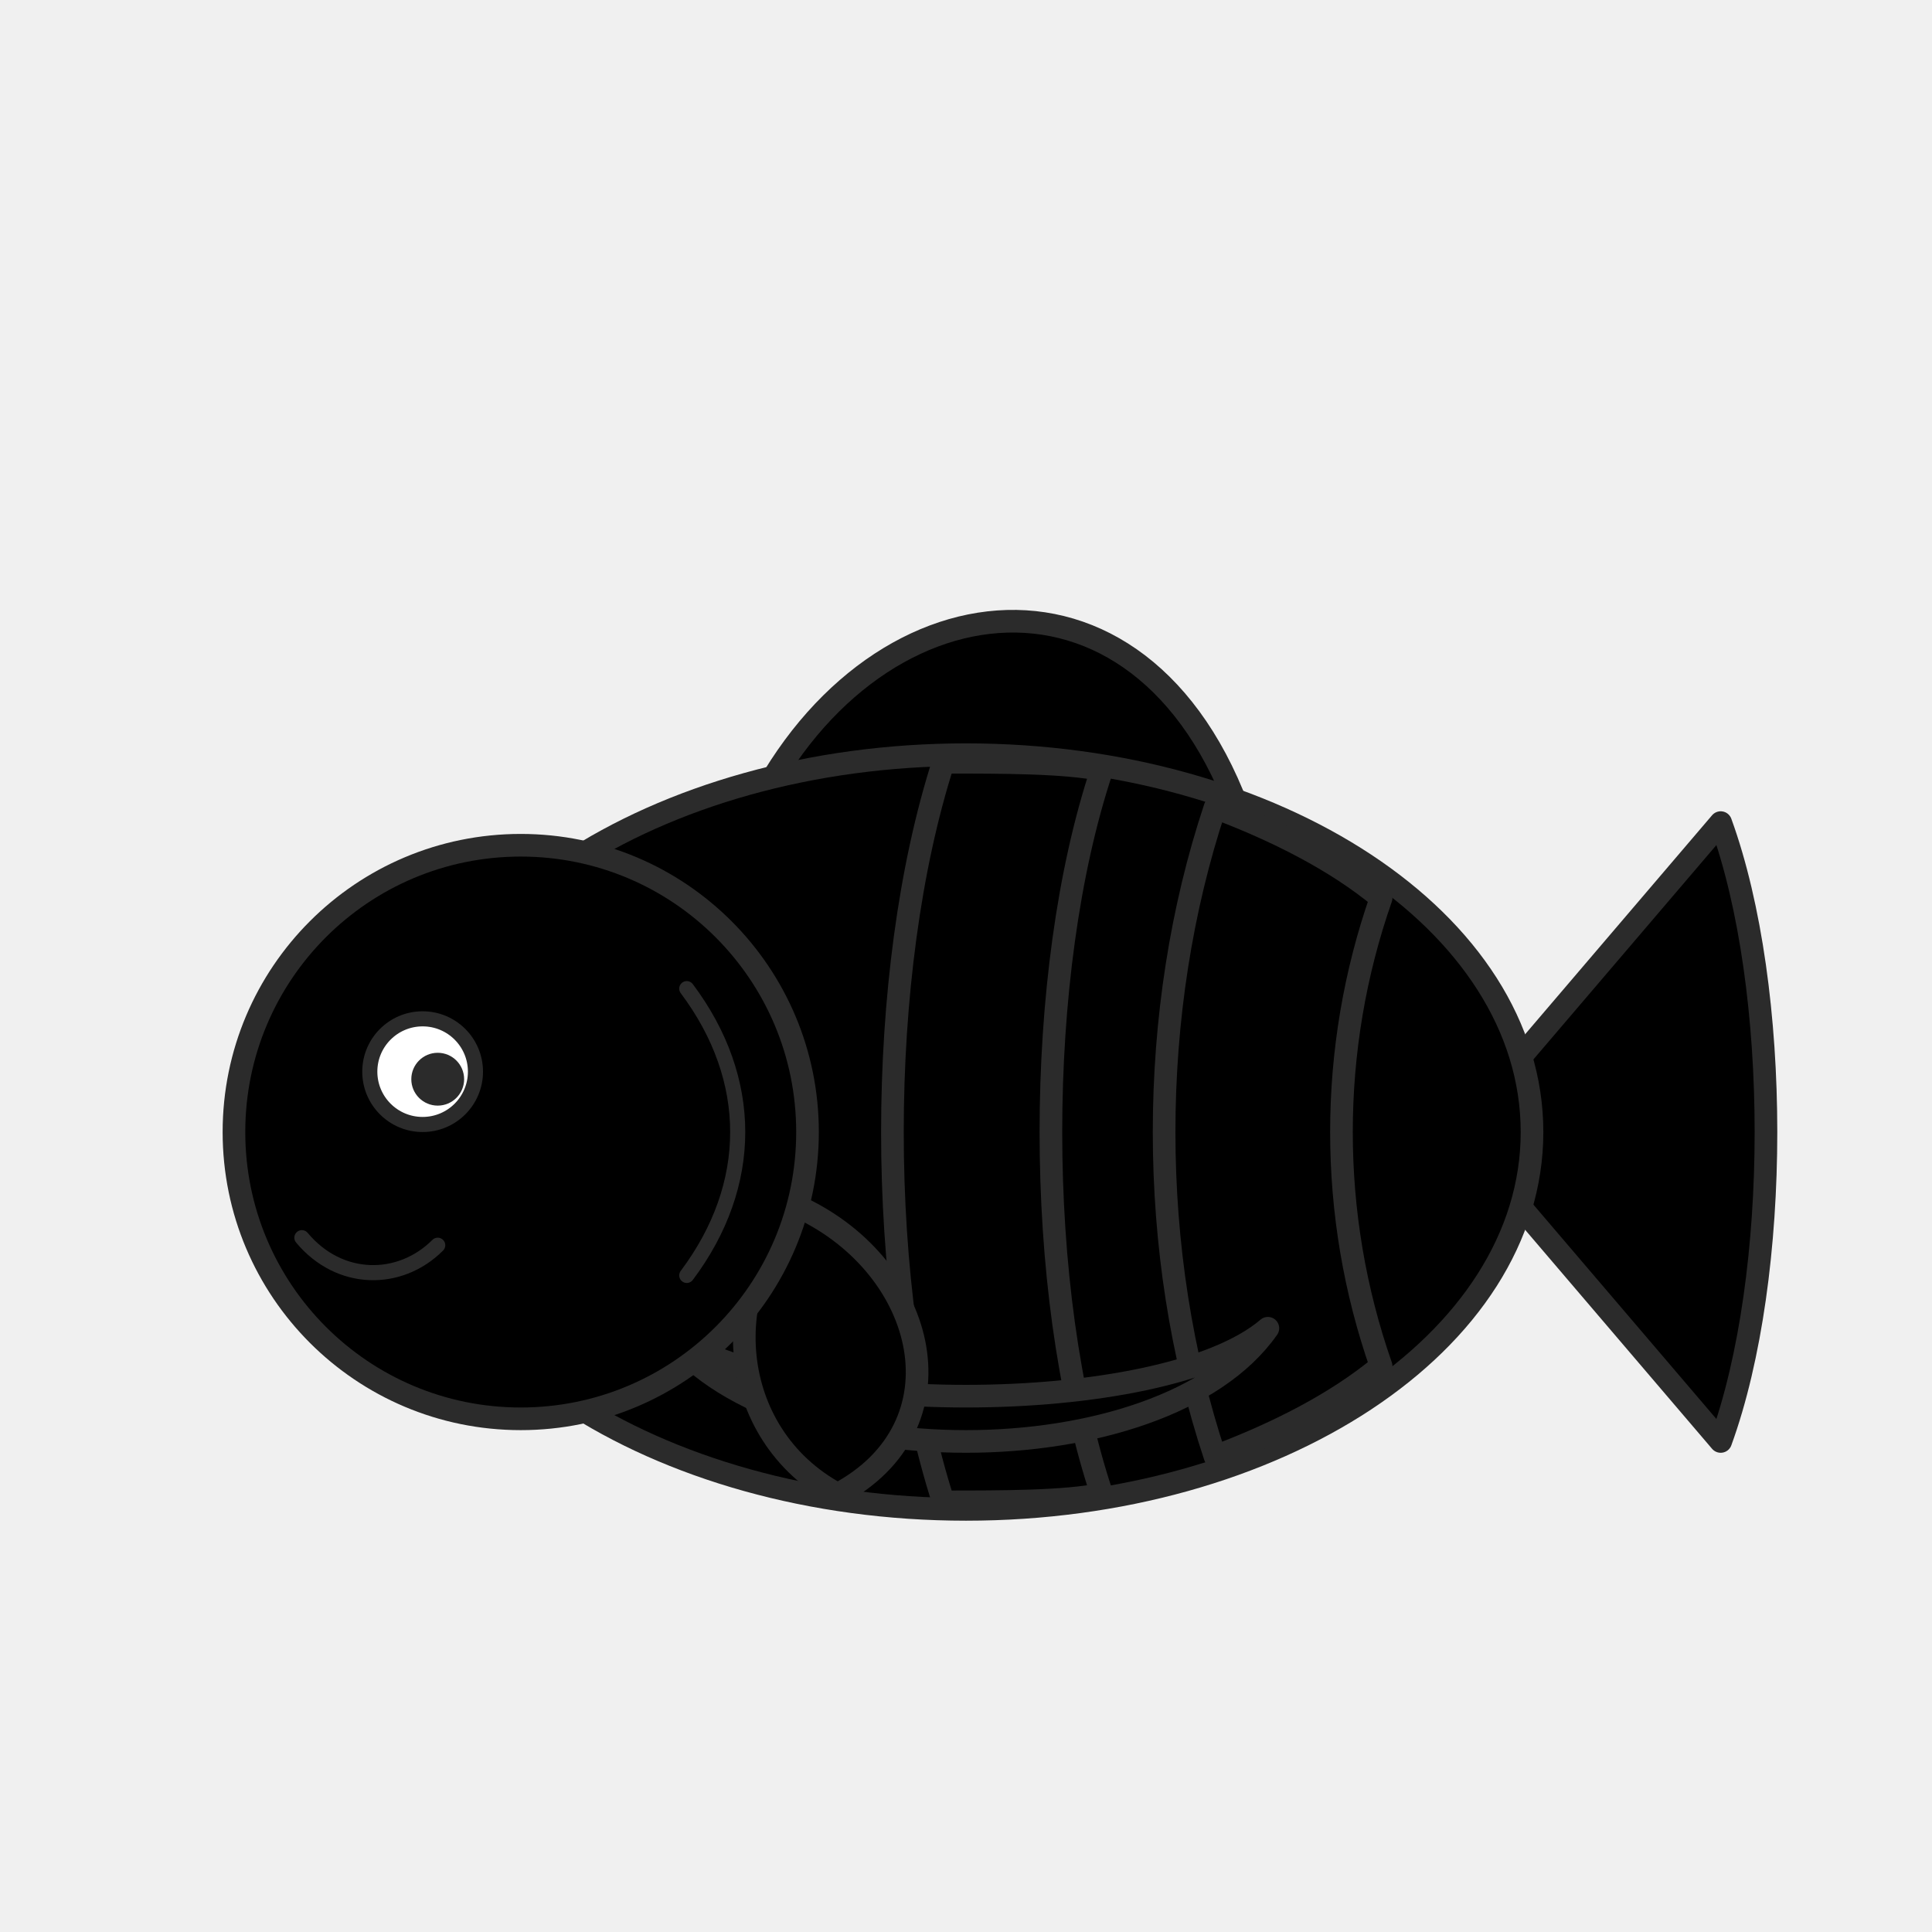
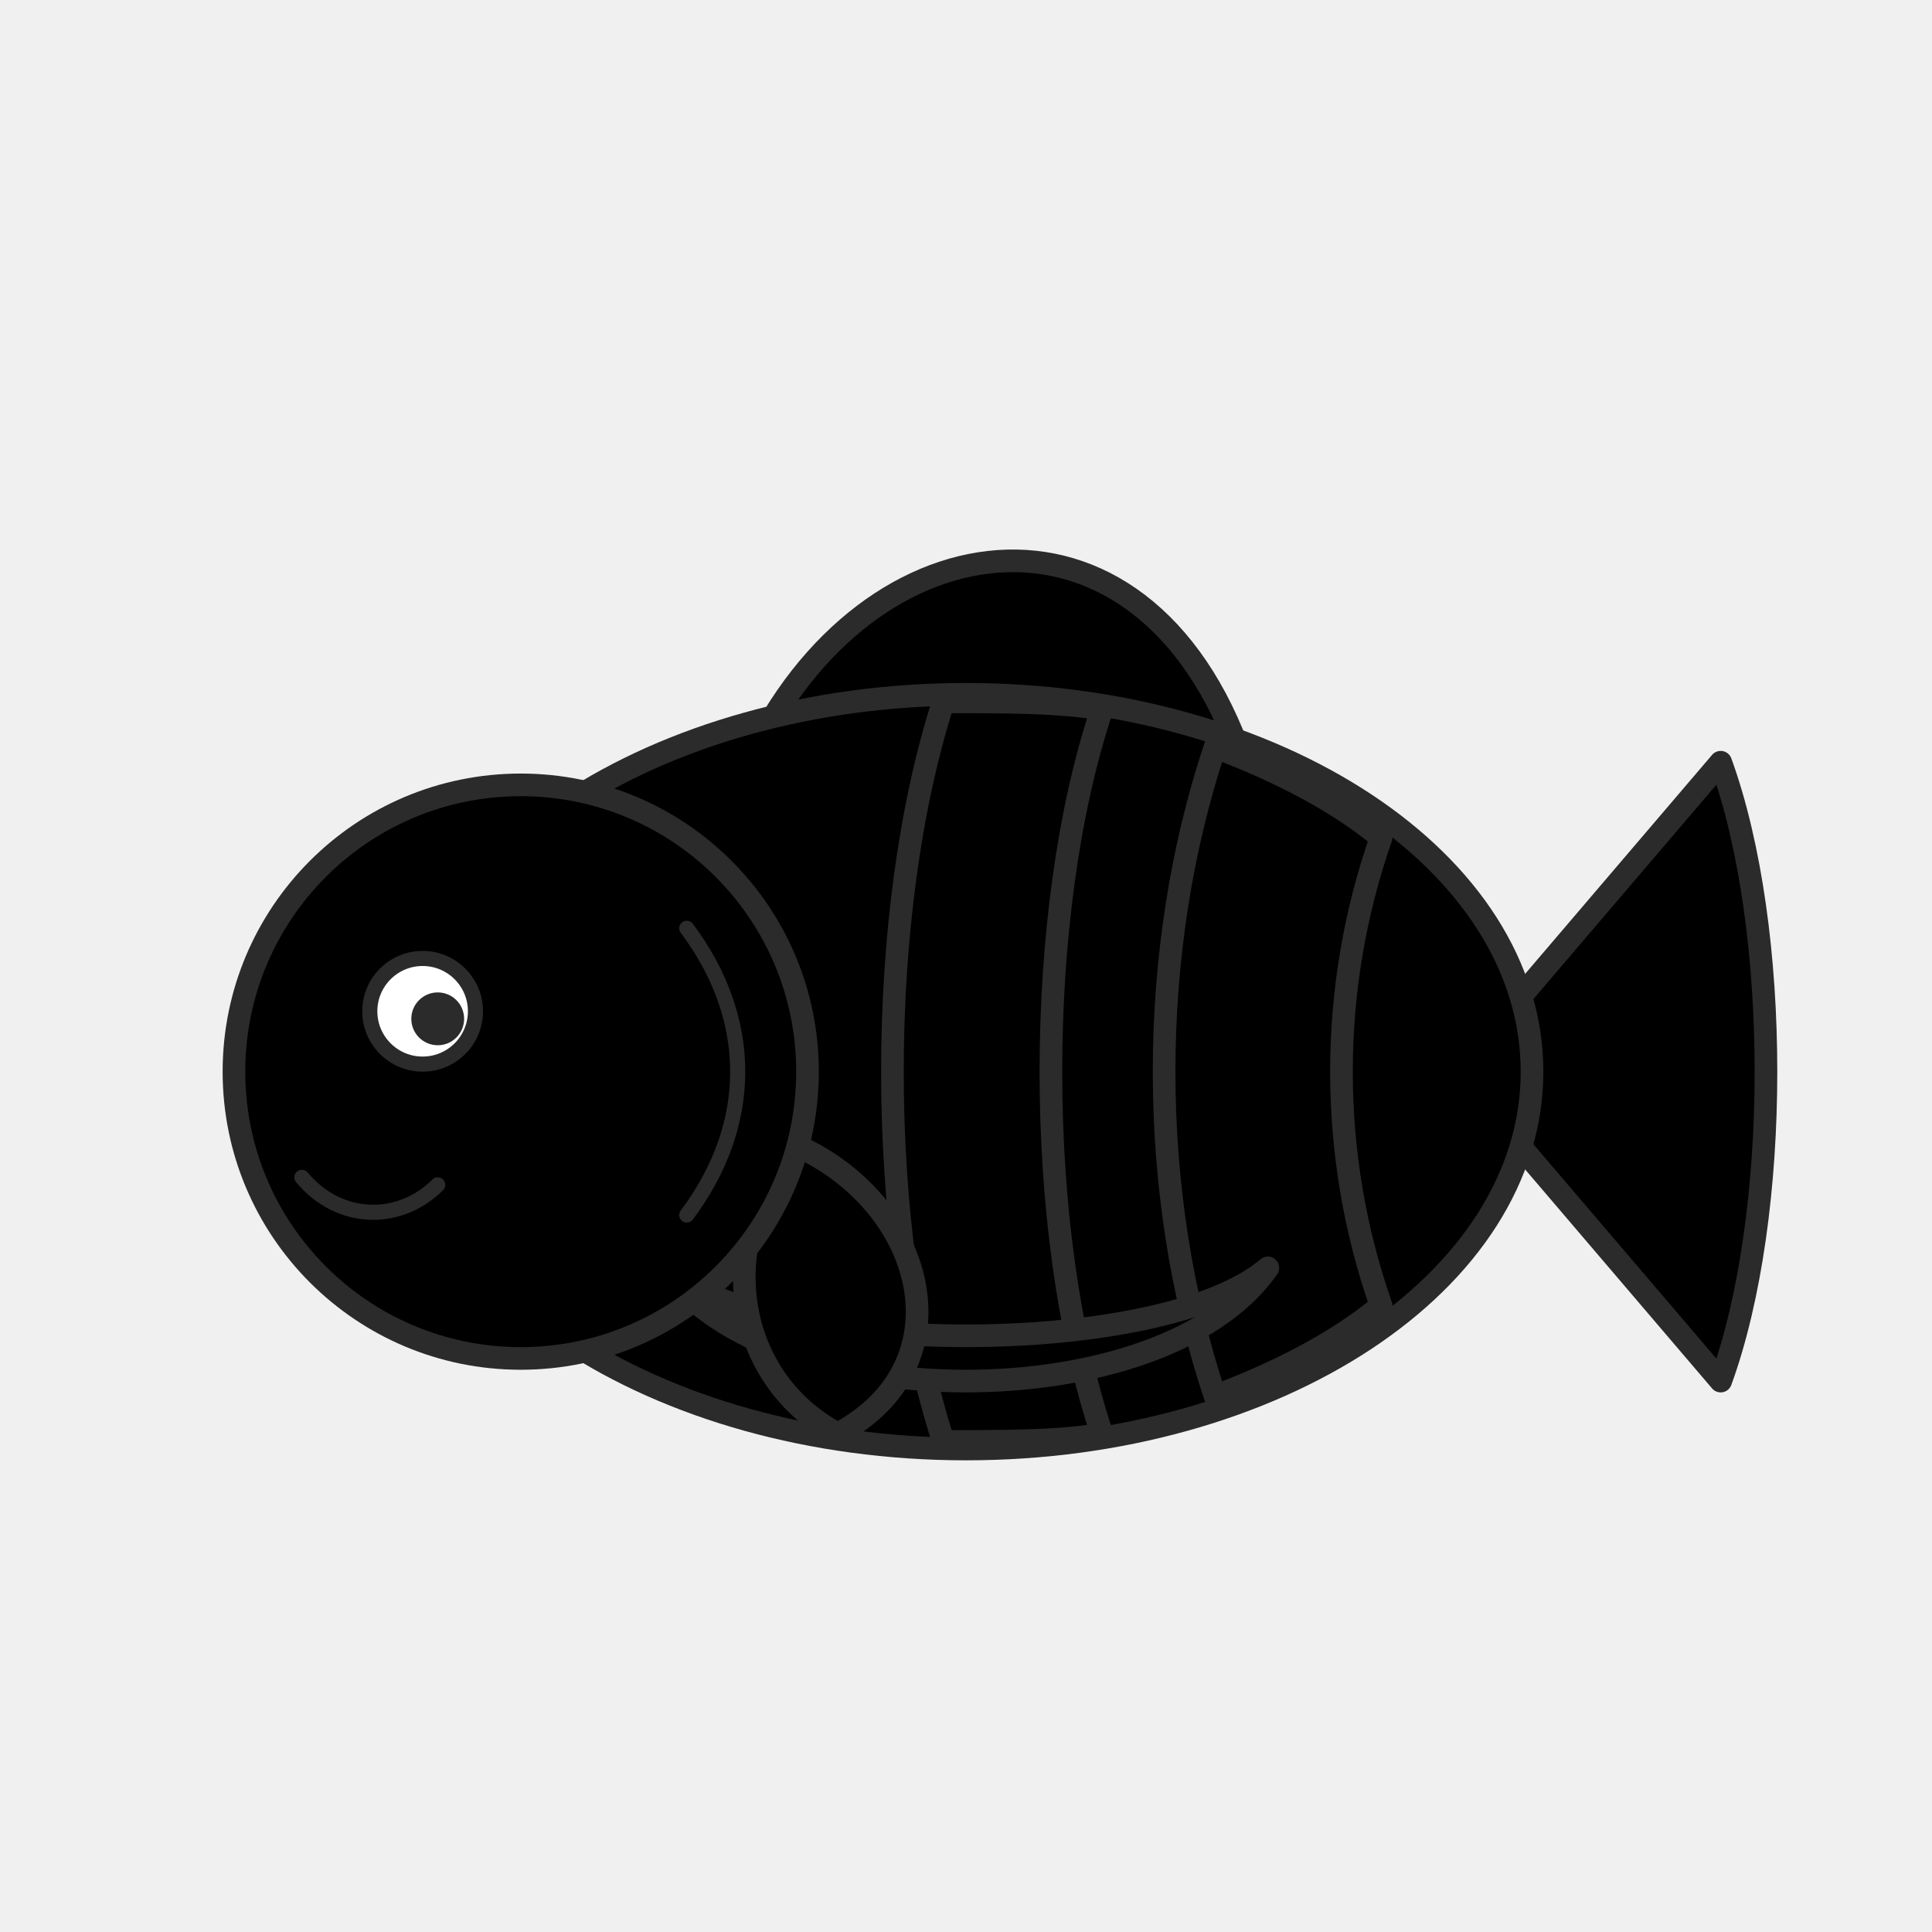
<svg xmlns="http://www.w3.org/2000/svg" viewBox="0 0 512 512" data-rig="swimmer">
-   <g data-part="tail-fin" data-pivot="392 300">
-     <path data-region="tail-fin" d="M386 300 L456 218 C472 262 472 338 456 382 Z" stroke="#2B2B2B" stroke-width="6" stroke-linejoin="round" stroke-linecap="round" />
+   <g data-part="tail-fin" data-pivot="392 284">
+     <path data-region="tail-fin" d="M386 284 L456 202 C472 246 472 322 456 366 Z" stroke="#2B2B2B" stroke-width="6" stroke-linejoin="round" stroke-linecap="round" />
  </g>
-   <g data-part="fin-top" data-pivot="262 212">
-     <path data-region="top-fin" d="M196 224 C224 154 300 140 328 214 Z" stroke="#2B2B2B" stroke-width="6" stroke-linejoin="round" stroke-linecap="round" />
+   <g data-part="fin-top" data-pivot="262 196">
+     <path data-region="top-fin" d="M196 208 C224 138 300 124 328 198 Z" stroke="#2B2B2B" stroke-width="6" stroke-linejoin="round" stroke-linecap="round" />
  </g>
-   <g data-part="body" data-pivot="256 300">
-     <path data-region="body" d="M106 300 C106 244 174 200 256 200 C338 200 406 244 406 300 C406 356 338 400 256 400 C174 400 106 356 106 300 Z" stroke="#2B2B2B" stroke-width="6" stroke-linejoin="round" stroke-linecap="round" />
-     <path data-region="stripe-1" d="M250 202 C232 258 232 342 250 398 C266 398 282 398 292 396 C274 342 274 258 292 204 C282 202 266 202 250 202 Z" stroke="#2B2B2B" stroke-width="6" stroke-linejoin="round" stroke-linecap="round" />
-     <path data-region="stripe-2" d="M322 214 C304 268 304 332 322 386 C338 380 354 372 366 362 C352 322 352 278 366 238 C354 228 338 220 322 214 Z" stroke="#2B2B2B" stroke-width="6" stroke-linejoin="round" stroke-linecap="round" />
-     <path data-region="belly" d="M176 352 C204 392 308 392 336 352 C308 376 204 376 176 352 Z" stroke="#2B2B2B" stroke-width="6" stroke-linejoin="round" stroke-linecap="round" />
+   <g data-part="body" data-pivot="256 284">
+     <path data-region="body" d="M106 284 C106 228 174 184 256 184 C338 184 406 228 406 284 C406 340 338 384 256 384 C174 384 106 340 106 284 Z" stroke="#2B2B2B" stroke-width="6" stroke-linejoin="round" stroke-linecap="round" />
+     <path data-region="stripe-1" d="M250 186 C232 242 232 326 250 382 C266 382 282 382 292 380 C274 326 274 242 292 188 C282 186 266 186 250 186 Z" stroke="#2B2B2B" stroke-width="6" stroke-linejoin="round" stroke-linecap="round" />
+     <path data-region="stripe-2" d="M322 198 C304 252 304 316 322 370 C338 364 354 356 366 346 C352 306 352 262 366 222 C354 212 338 204 322 198 Z" stroke="#2B2B2B" stroke-width="6" stroke-linejoin="round" stroke-linecap="round" />
+     <path data-region="belly" d="M176 336 C204 376 308 376 336 336 C308 360 204 360 176 336 Z" stroke="#2B2B2B" stroke-width="6" stroke-linejoin="round" stroke-linecap="round" />
  </g>
-   <g data-part="fin-l" data-pivot="214 322">
-     <path data-region="side-fin" d="M212 320 C246 336 256 378 222 396 C192 380 190 340 212 320 Z" stroke="#2B2B2B" stroke-width="6" stroke-linejoin="round" stroke-linecap="round" />
+   <g data-part="fin-l" data-pivot="214 306">
+     <path data-region="side-fin" d="M212 304 C246 320 256 362 222 380 C192 364 190 324 212 304 Z" stroke="#2B2B2B" stroke-width="6" stroke-linejoin="round" stroke-linecap="round" />
  </g>
-   <g data-part="head" data-pivot="196 300">
-     <path data-region="head" d="M62 300 C62 258 96 224 138 224 C180 224 214 258 214 300 C214 342 180 376 138 376 C96 376 62 342 62 300 Z" stroke="#2B2B2B" stroke-width="6" stroke-linejoin="round" stroke-linecap="round" />
+   <g data-part="head" data-pivot="196 284">
+     <path data-region="head" d="M62 284 C62 242 96 208 138 208 C180 208 214 242 214 284 C214 326 180 360 138 360 C96 360 62 326 62 284 Z" stroke="#2B2B2B" stroke-width="6" stroke-linejoin="round" stroke-linecap="round" />
    <g data-outline="true">
-       <circle cx="112" cy="284" r="14" fill="#FFFFFF" stroke="#2B2B2B" stroke-width="4" />
-       <circle cx="116" cy="286" r="7" fill="#2B2B2B" />
-       <path d="M80 328 C90 340 106 340 116 330" fill="none" stroke="#2B2B2B" stroke-width="4" stroke-linecap="round" />
-       <path d="M182 262 C200 286 200 314 182 338" fill="none" stroke="#2B2B2B" stroke-width="4" stroke-linecap="round" />
+       <circle cx="112" cy="268" r="14" fill="#FFFFFF" stroke="#2B2B2B" stroke-width="4" />
+       <circle cx="116" cy="270" r="7" fill="#2B2B2B" />
+       <path d="M80 312 C90 324 106 324 116 314" fill="none" stroke="#2B2B2B" stroke-width="4" stroke-linecap="round" />
+       <path d="M182 246 C200 270 200 298 182 322" fill="none" stroke="#2B2B2B" stroke-width="4" stroke-linecap="round" />
    </g>
  </g>
</svg>
